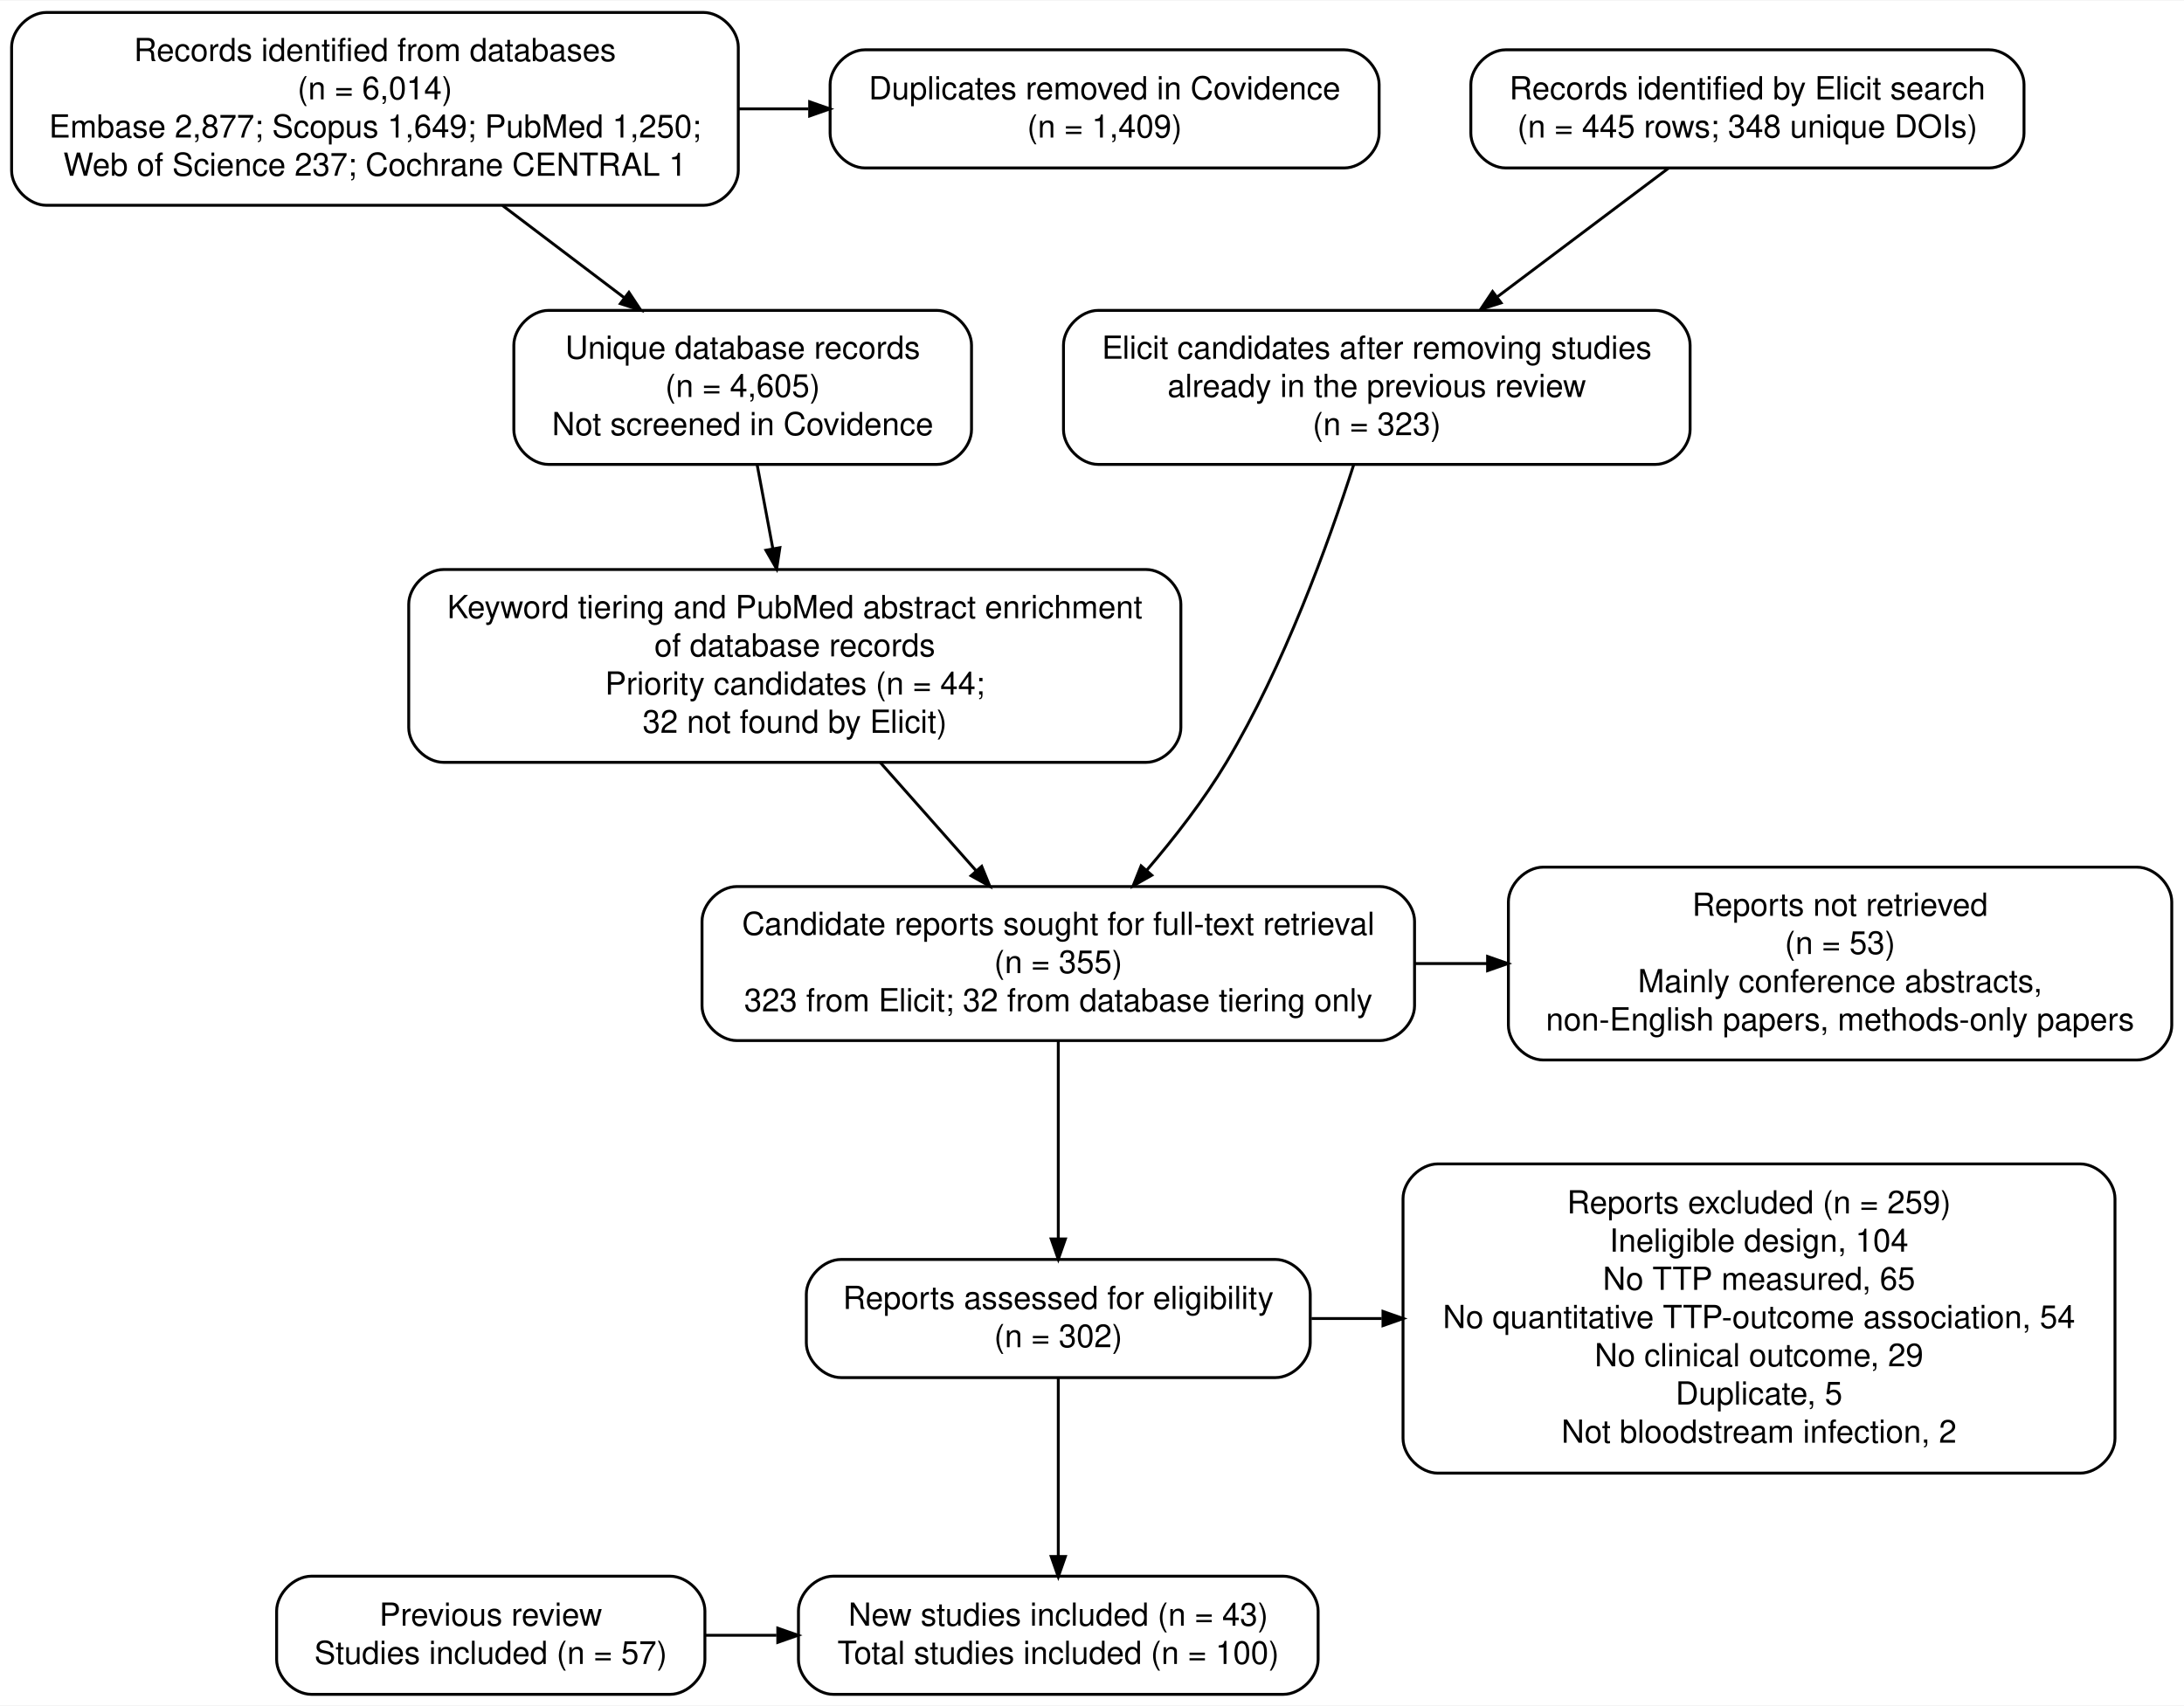
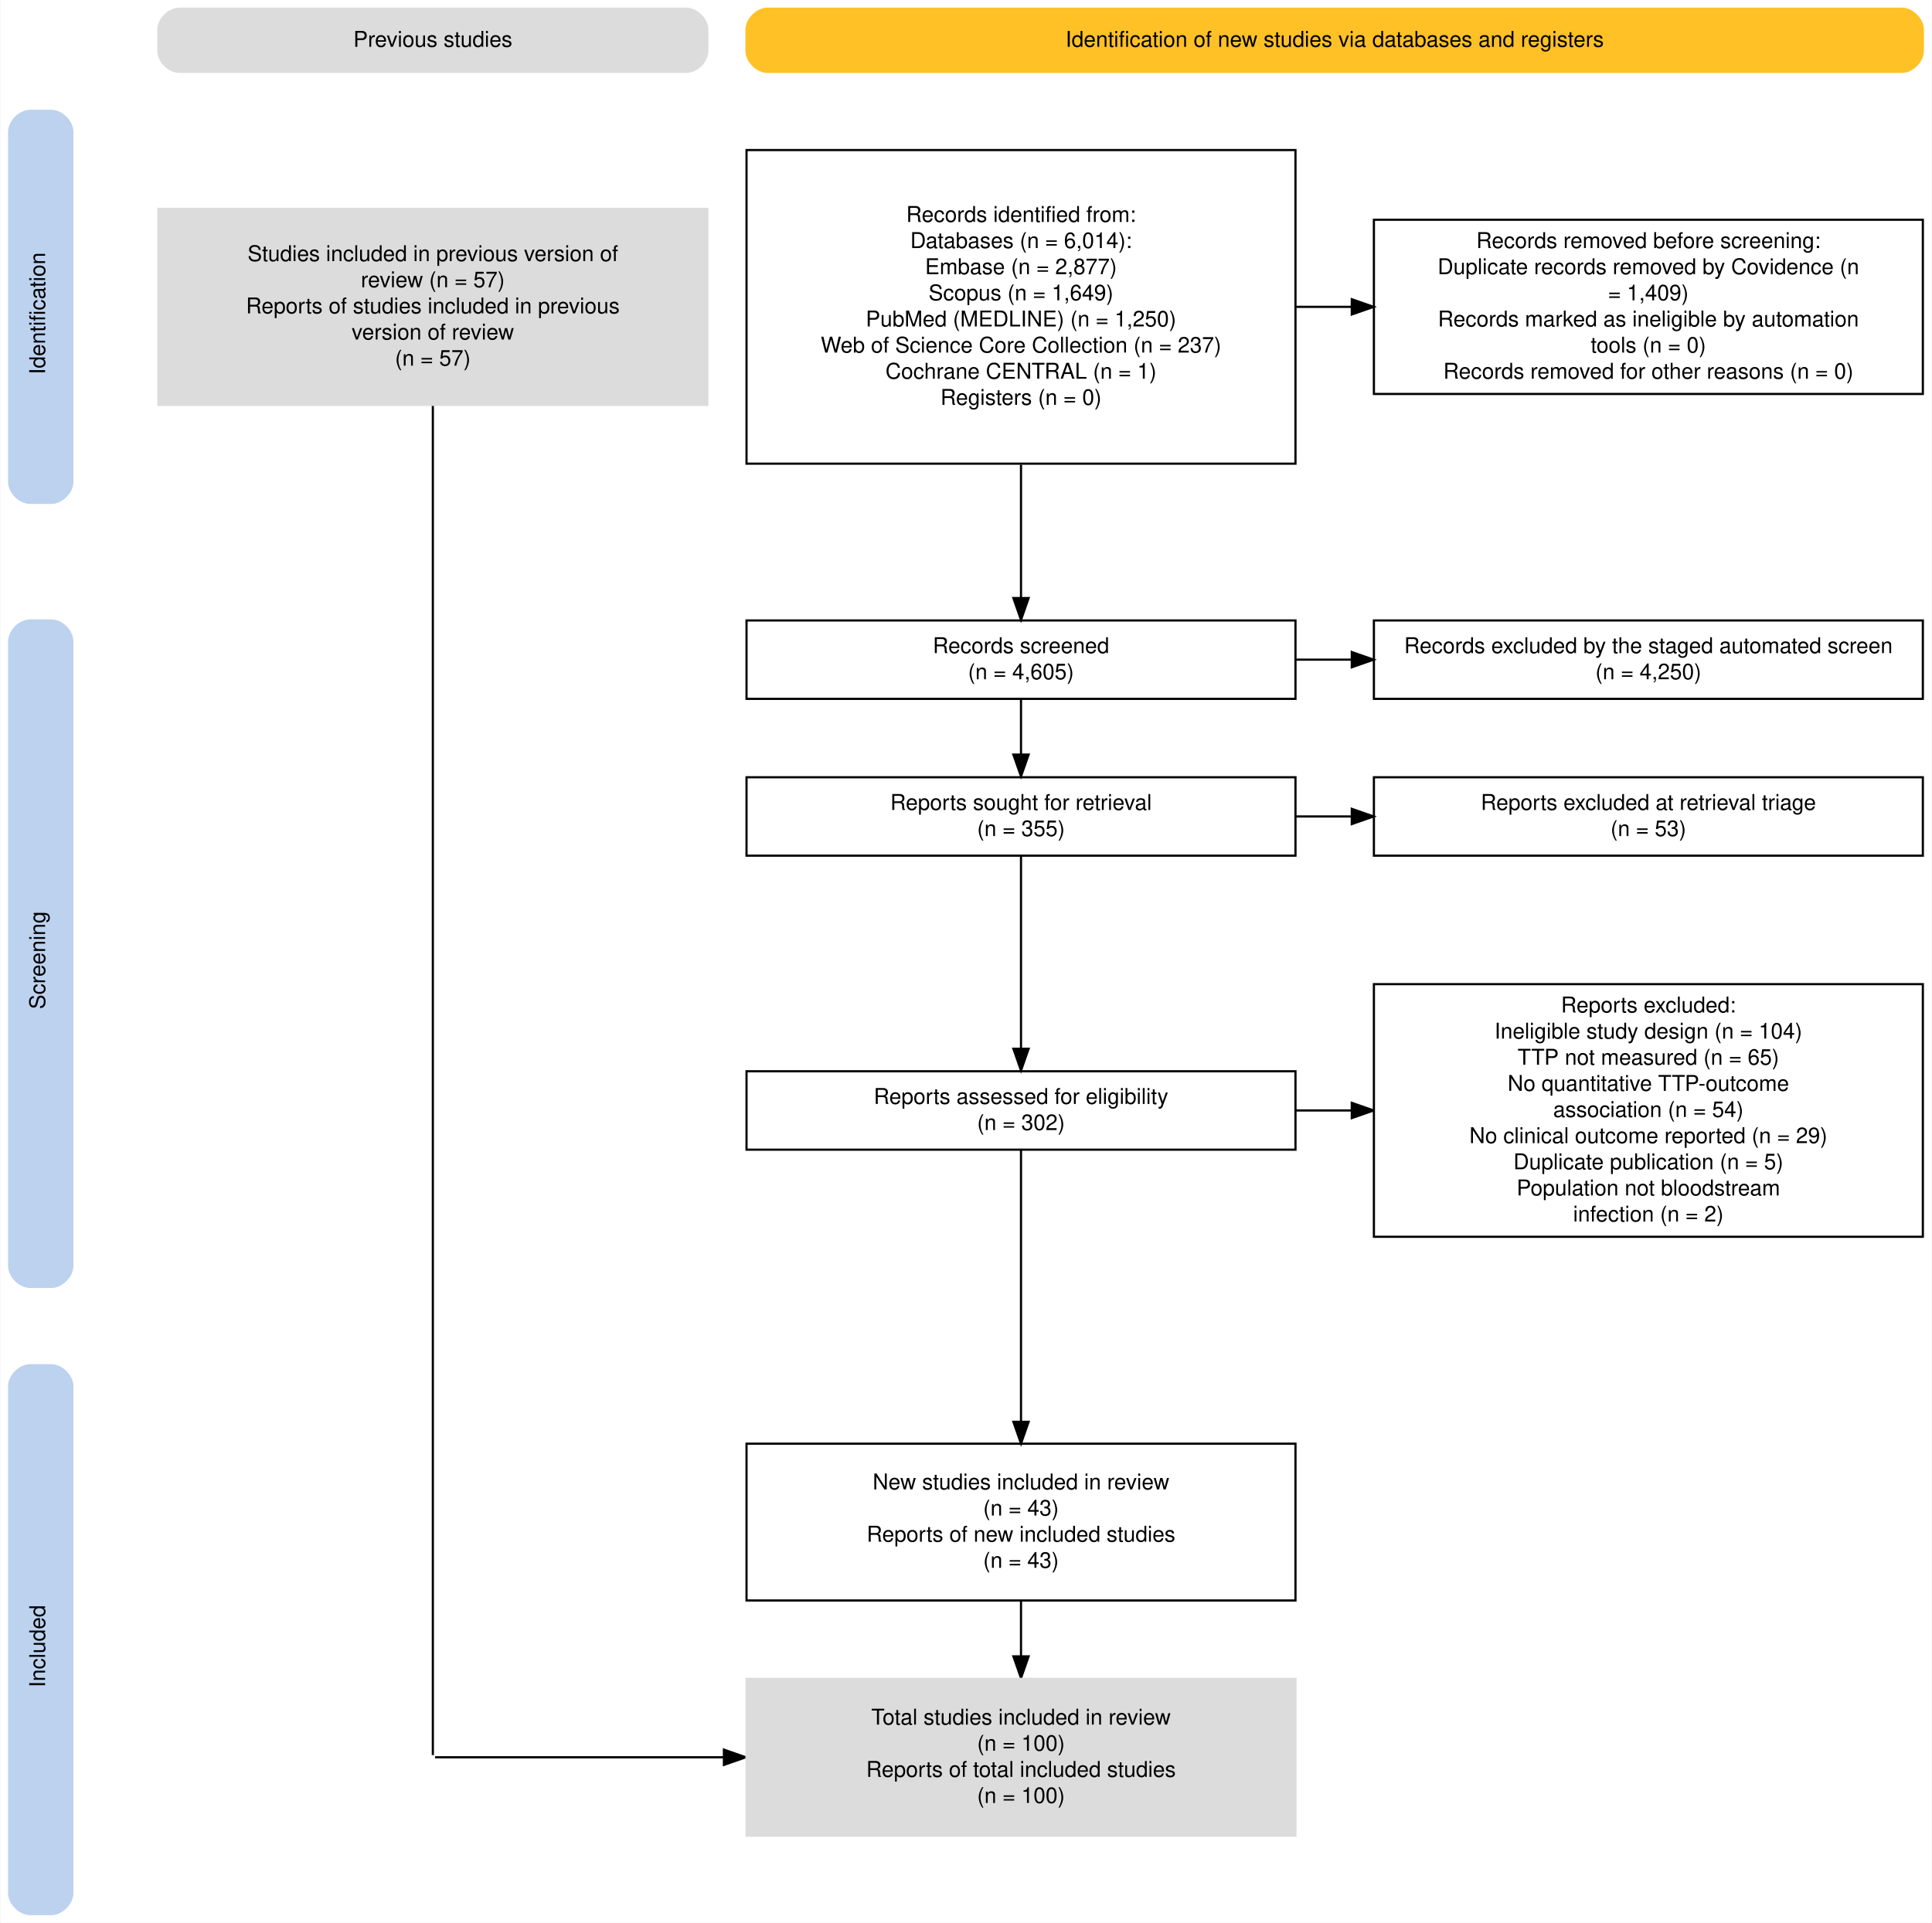
- <svg xmlns="http://www.w3.org/2000/svg" width="754pt" height="589pt" viewBox="0.00 0.00 754.27 588.80">
-   <g id="graph0" class="graph" transform="scale(1 1) rotate(0) translate(4 584.8)">
-     <polygon fill="#ffffff" stroke="transparent" points="-4,4 -4,-584.8 750.268,-584.8 750.268,4 -4,4" />
+ <svg xmlns="http://www.w3.org/2000/svg" xmlns:xlink="http://www.w3.org/1999/xlink" width="887pt" height="883pt" viewBox="0.00 0.00 886.50 882.90">
+   <g id="graph0" class="graph" transform="scale(1 1) rotate(0) translate(4 878.9)">
+     <g id="a_graph0">
+       <a xlink:title="Click the boxes for further information">
+         <polygon fill="#ffffff" stroke="transparent" points="-4,4 -4,-878.9 882.5,-878.9 882.5,4 -4,4" />
+       </a>
+     </g>
+     <g id="edge1" class="edge">
+       <path fill="none" stroke="#ffffff" d="M194.5,-845.879C194.5,-830.427 194.5,-805.202 194.5,-783.029" />
+     </g>
+     <g id="edge2" class="edge">
+       <path fill="none" stroke="#000000" d="M194.5,-692.747C194.5,-546.361 194.5,-93.895 194.5,-72.766" />
+     </g>
+     <g id="edge6" class="edge">
+       <path fill="none" stroke="#000000" d="M590.821,-738C599.202,-738 607.664,-738 616.091,-738" />
+       <polygon fill="#000000" stroke="#000000" points="616.346,-741.5 626.346,-738 616.346,-734.5 616.346,-741.5" />
+     </g>
+     <g id="edge7" class="edge">
+       <path fill="none" stroke="#000000" d="M464.5,-665.529C464.5,-643.967 464.5,-621.591 464.5,-604.602" />
+       <polygon fill="#000000" stroke="#000000" points="468,-604.278 464.5,-594.278 461,-604.278 468,-604.278" />
+     </g>
+     <g id="edge8" class="edge">
+       <path fill="none" stroke="#000000" d="M590.821,-576C599.202,-576 607.664,-576 616.091,-576" />
+       <polygon fill="#000000" stroke="#000000" points="616.346,-579.5 626.346,-576 616.346,-572.5 616.346,-579.5" />
+     </g>
+     <g id="edge9" class="edge">
+       <path fill="none" stroke="#000000" d="M464.5,-557.831C464.5,-550.131 464.5,-540.974 464.5,-532.417" />
+       <polygon fill="#000000" stroke="#000000" points="468,-532.413 464.5,-522.413 461,-532.413 468,-532.413" />
+     </g>
+     <g id="edge10" class="edge">
+       <path fill="none" stroke="#000000" d="M590.821,-504C599.202,-504 607.664,-504 616.091,-504" />
+       <polygon fill="#000000" stroke="#000000" points="616.346,-507.5 626.346,-504 616.346,-500.5 616.346,-507.5" />
+     </g>
+     <g id="edge11" class="edge">
+       <path fill="none" stroke="#000000" d="M464.5,-485.793C464.5,-463.148 464.5,-424.226 464.5,-397.587" />
+       <polygon fill="#000000" stroke="#000000" points="468,-397.349 464.5,-387.349 461,-397.349 468,-397.349" />
+     </g>
+     <g id="edge13" class="edge">
+       <path fill="none" stroke="#000000" d="M464.5,-350.878C464.5,-322.405 464.5,-266.301 464.5,-226.144" />
+       <polygon fill="#000000" stroke="#000000" points="468,-226.048 464.5,-216.048 461,-226.048 468,-226.048" />
+     </g>
+     <g id="edge12" class="edge">
+       <path fill="none" stroke="#000000" d="M590.821,-369C599.202,-369 607.664,-369 616.091,-369" />
+       <polygon fill="#000000" stroke="#000000" points="616.346,-372.5 626.346,-369 616.346,-365.5 616.346,-372.5" />
+     </g>
+     <g id="edge17" class="edge">
+       <path fill="none" stroke="#000000" d="M464.5,-143.737C464.5,-135.634 464.5,-126.931 464.5,-118.479" />
+       <polygon fill="#000000" stroke="#000000" points="468,-118.351 464.5,-108.351 461,-118.351 468,-118.351" />
+     </g>
+     <g id="edge3" class="edge">
+       <path fill="none" stroke="#000000" d="M195.274,-72C202.879,-72 265.254,-72 328.048,-72" />
+       <polygon fill="#000000" stroke="#000000" points="328.122,-75.5 338.122,-72 328.122,-68.5 328.122,-75.5" />
+     </g>
    <g id="node1" class="node">
-       <path fill="none" stroke="#000000" d="M238.978,-580.7C238.978,-580.7 12.007,-580.7 12.007,-580.7 6.007,-580.7 .007,-574.7 .007,-568.7 .007,-568.7 .007,-526.1 .007,-526.1 .007,-520.1 6.007,-514.1 12.007,-514.1 12.007,-514.1 238.978,-514.1 238.978,-514.1 244.978,-514.1 250.978,-520.1 250.978,-526.1 250.978,-526.1 250.978,-568.7 250.978,-568.7 250.978,-574.7 244.978,-580.7 238.978,-580.7" />
-       <text text-anchor="middle" x="125.493" y="-563.9" font-family="Helvetica,sans-Serif" font-size="11.00" fill="#000000">Records identified from databases</text>
-       <text text-anchor="middle" x="125.493" y="-550.7" font-family="Helvetica,sans-Serif" font-size="11.00" fill="#000000">(n = 6,014)</text>
-       <text text-anchor="middle" x="125.493" y="-537.5" font-family="Helvetica,sans-Serif" font-size="11.00" fill="#000000">Embase 2,877; Scopus 1,649; PubMed 1,250;</text>
-       <text text-anchor="middle" x="125.493" y="-524.3" font-family="Helvetica,sans-Serif" font-size="11.00" fill="#000000">Web of Science 237; Cochrane CENTRAL 1</text>
+       <g id="a_node1">
+         <a xlink:title="Blue identification box">
+           <path fill="#bcd2ee" stroke="#bcd2ee" d="M19.333,-828C19.333,-828 9.667,-828 9.667,-828 4.833,-828 0,-823.167 0,-818.333 0,-818.333 0,-657.667 0,-657.667 0,-652.833 4.833,-648 9.667,-648 9.667,-648 19.333,-648 19.333,-648 24.167,-648 29,-652.833 29,-657.667 29,-657.667 29,-818.333 29,-818.333 29,-823.167 24.167,-828 19.333,-828" />
+           <text text-anchor="middle" x="735" y="16.5" font-family="Helvetica,sans-Serif" font-size="10.00" fill="#000000" transform="rotate(-90)">Identification</text>
+         </a>
+       </g>
    </g>
    <g id="node2" class="node">
-       <path fill="none" stroke="#000000" d="M460.298,-567.802C460.298,-567.802 294.687,-567.802 294.687,-567.802 288.687,-567.802 282.687,-561.802 282.687,-555.802 282.687,-555.802 282.687,-538.998 282.687,-538.998 282.687,-532.998 288.687,-526.998 294.687,-526.998 294.687,-526.998 460.298,-526.998 460.298,-526.998 466.298,-526.998 472.298,-532.998 472.298,-538.998 472.298,-538.998 472.298,-555.802 472.298,-555.802 472.298,-561.802 466.298,-567.802 460.298,-567.802" />
-       <text text-anchor="middle" x="377.493" y="-550.7" font-family="Helvetica,sans-Serif" font-size="11.00" fill="#000000">Duplicates removed in Covidence</text>
-       <text text-anchor="middle" x="377.493" y="-537.5" font-family="Helvetica,sans-Serif" font-size="11.00" fill="#000000">(n = 1,409)</text>
-     </g>
-     <g id="edge1" class="edge">
-       <path fill="none" stroke="#000000" d="M251,-547.4C259.071,-547.4 267.141,-547.4 275.212,-547.4" />
-       <polygon fill="#000000" stroke="#000000" points="275.623,-549.85 282.623,-547.4 275.623,-544.95 275.623,-549.85" />
+       <g id="a_node2">
+         <a xlink:title="Blue screening box">
+           <path fill="#bcd2ee" stroke="#bcd2ee" d="M19.333,-594C19.333,-594 9.667,-594 9.667,-594 4.833,-594 0,-589.167 0,-584.333 0,-584.333 0,-297.667 0,-297.667 0,-292.833 4.833,-288 9.667,-288 9.667,-288 19.333,-288 19.333,-288 24.167,-288 29,-292.833 29,-297.667 29,-297.667 29,-584.333 29,-584.333 29,-589.167 24.167,-594 19.333,-594" />
+           <text text-anchor="middle" x="438" y="16.5" font-family="Helvetica,sans-Serif" font-size="10.00" fill="#000000" transform="rotate(-90)">Screening</text>
+         </a>
+       </g>
+     </g>
+     <g id="node3" class="node">
+       <g id="a_node3">
+         <a xlink:title="Blue included box">
+           <path fill="#bcd2ee" stroke="#bcd2ee" d="M19.333,-252C19.333,-252 9.667,-252 9.667,-252 4.833,-252 0,-247.167 0,-242.333 0,-242.333 0,-9.667 0,-9.667 0,-4.833 4.833,0 9.667,0 9.667,0 19.333,0 19.333,0 24.167,0 29,-4.833 29,-9.667 29,-9.667 29,-242.333 29,-242.333 29,-247.167 24.167,-252 19.333,-252" />
+           <text text-anchor="middle" x="123" y="16.5" font-family="Helvetica,sans-Serif" font-size="10.00" fill="#000000" transform="rotate(-90)">Included</text>
+         </a>
+       </g>
    </g>
    <g id="node4" class="node">
-       <path fill="none" stroke="#000000" d="M319.524,-477.801C319.524,-477.801 185.461,-477.801 185.461,-477.801 179.461,-477.801 173.461,-471.801 173.461,-465.801 173.461,-465.801 173.461,-436.599 173.461,-436.599 173.461,-430.599 179.461,-424.599 185.461,-424.599 185.461,-424.599 319.524,-424.599 319.524,-424.599 325.524,-424.599 331.524,-430.599 331.524,-436.599 331.524,-436.599 331.524,-465.801 331.524,-465.801 331.524,-471.801 325.524,-477.801 319.524,-477.801" />
-       <text text-anchor="middle" x="252.493" y="-461.1" font-family="Helvetica,sans-Serif" font-size="11.00" fill="#000000">Unique database records</text>
-       <text text-anchor="middle" x="252.493" y="-447.9" font-family="Helvetica,sans-Serif" font-size="11.00" fill="#000000">(n = 4,605)</text>
-       <text text-anchor="middle" x="252.493" y="-434.7" font-family="Helvetica,sans-Serif" font-size="11.00" fill="#000000">Not screened in Covidence</text>
-     </g>
-     <g id="edge3" class="edge">
-       <path fill="none" stroke="#000000" d="M169.555,-514.024C183.22,-503.672 198.215,-492.314 211.652,-482.136" />
-       <polygon fill="#000000" stroke="#000000" points="213.207,-484.032 217.307,-477.852 210.248,-480.126 213.207,-484.032" />
-     </g>
-     <g id="node3" class="node">
-       <path fill="none" stroke="#000000" d="M683.016,-567.802C683.016,-567.802 515.97,-567.802 515.97,-567.802 509.969,-567.802 503.969,-561.802 503.969,-555.802 503.969,-555.802 503.969,-538.998 503.969,-538.998 503.969,-532.998 509.969,-526.998 515.97,-526.998 515.97,-526.998 683.016,-526.998 683.016,-526.998 689.016,-526.998 695.016,-532.998 695.016,-538.998 695.016,-538.998 695.016,-555.802 695.016,-555.802 695.016,-561.802 689.016,-567.802 683.016,-567.802" />
-       <text text-anchor="middle" x="599.493" y="-550.7" font-family="Helvetica,sans-Serif" font-size="11.00" fill="#000000">Records identified by Elicit search</text>
-       <text text-anchor="middle" x="599.493" y="-537.5" font-family="Helvetica,sans-Serif" font-size="11.00" fill="#000000">(n = 445 rows; 348 unique DOIs)</text>
+       <g id="a_node4">
+         <a xlink:title="Grey title box; Previous studies">
+           <path fill="#dcdcdc" stroke="#dcdcdc" d="M310.833,-874.9C310.833,-874.9 78.167,-874.9 78.167,-874.9 73.333,-874.9 68.5,-870.067 68.5,-865.233 68.5,-865.233 68.5,-855.567 68.5,-855.567 68.5,-850.733 73.333,-845.9 78.167,-845.9 78.167,-845.9 310.833,-845.9 310.833,-845.9 315.667,-845.9 320.5,-850.733 320.5,-855.567 320.5,-855.567 320.5,-865.233 320.5,-865.233 320.5,-870.067 315.667,-874.9 310.833,-874.9" />
+           <text text-anchor="middle" x="194.5" y="-857.4" font-family="Helvetica,sans-Serif" font-size="10.00" fill="#000000">Previous studies</text>
+         </a>
+       </g>
    </g>
    <g id="node5" class="node">
-       <path fill="none" stroke="#000000" d="M567.695,-477.801C567.695,-477.801 375.29,-477.801 375.29,-477.801 369.29,-477.801 363.29,-471.801 363.29,-465.801 363.29,-465.801 363.29,-436.599 363.29,-436.599 363.29,-430.599 369.29,-424.599 375.29,-424.599 375.29,-424.599 567.695,-424.599 567.695,-424.599 573.695,-424.599 579.695,-430.599 579.695,-436.599 579.695,-436.599 579.695,-465.801 579.695,-465.801 579.695,-471.801 573.695,-477.801 567.695,-477.801" />
-       <text text-anchor="middle" x="471.493" y="-461.1" font-family="Helvetica,sans-Serif" font-size="11.00" fill="#000000">Elicit candidates after removing studies</text>
-       <text text-anchor="middle" x="471.493" y="-447.9" font-family="Helvetica,sans-Serif" font-size="11.00" fill="#000000">already in the previous review</text>
-       <text text-anchor="middle" x="471.493" y="-434.7" font-family="Helvetica,sans-Serif" font-size="11.00" fill="#000000">(n = 323)</text>
-     </g>
-     <g id="edge4" class="edge">
-       <path fill="none" stroke="#000000" d="M572.347,-526.999C555.189,-514.103 532.669,-497.178 513.263,-482.593" />
-       <polygon fill="#000000" stroke="#000000" points="514.418,-480.396 507.35,-478.149 511.474,-484.313 514.418,-480.396" />
+       <g id="a_node5">
+         <a xlink:title="Studies included in previous version of review">
+           <polygon fill="#dcdcdc" stroke="#dcdcdc" points="320.5,-783 68.5,-783 68.5,-693 320.5,-693 320.5,-783" />
+           <text text-anchor="middle" x="194.5" y="-759" font-family="Helvetica,sans-Serif" font-size="10.00" fill="#000000">Studies included in previous version of</text>
+           <text text-anchor="middle" x="194.5" y="-747" font-family="Helvetica,sans-Serif" font-size="10.00" fill="#000000">review (n = 57)</text>
+           <text text-anchor="middle" x="194.5" y="-735" font-family="Helvetica,sans-Serif" font-size="10.00" fill="#000000">Reports of studies included in previous</text>
+           <text text-anchor="middle" x="194.5" y="-723" font-family="Helvetica,sans-Serif" font-size="10.00" fill="#000000">version of review</text>
+           <text text-anchor="middle" x="194.5" y="-711" font-family="Helvetica,sans-Serif" font-size="10.00" fill="#000000">(n = 57)</text>
+         </a>
+       </g>
    </g>
    <g id="node6" class="node">
-       <path fill="none" stroke="#000000" d="M391.825,-388.3C391.825,-388.3 149.161,-388.3 149.161,-388.3 143.161,-388.3 137.161,-382.3 137.161,-376.3 137.161,-376.3 137.161,-333.7 137.161,-333.7 137.161,-327.7 143.161,-321.7 149.161,-321.7 149.161,-321.7 391.825,-321.7 391.825,-321.7 397.825,-321.7 403.825,-327.7 403.825,-333.7 403.825,-333.7 403.825,-376.3 403.825,-376.3 403.825,-382.3 397.825,-388.3 391.825,-388.3" />
-       <text text-anchor="middle" x="270.493" y="-371.5" font-family="Helvetica,sans-Serif" font-size="11.00" fill="#000000">Keyword tiering and PubMed abstract enrichment</text>
-       <text text-anchor="middle" x="270.493" y="-358.3" font-family="Helvetica,sans-Serif" font-size="11.00" fill="#000000">of database records</text>
-       <text text-anchor="middle" x="270.493" y="-345.1" font-family="Helvetica,sans-Serif" font-size="11.00" fill="#000000">Priority candidates (n = 44;</text>
-       <text text-anchor="middle" x="270.493" y="-331.9" font-family="Helvetica,sans-Serif" font-size="11.00" fill="#000000">32 not found by Elicit)</text>
-     </g>
-     <g id="edge6" class="edge">
-       <path fill="none" stroke="#000000" d="M257.507,-424.403C259.181,-415.456 261.086,-405.276 262.91,-395.522" />
-       <polygon fill="#000000" stroke="#000000" points="265.341,-395.851 264.221,-388.519 260.525,-394.949 265.341,-395.851" />
+       <g id="a_node6">
+         <a xlink:title="Yellow title box; Identification of new studies via databases and registers">
+           <path fill="#ffc125" stroke="#ffc125" d="M868.833,-874.9C868.833,-874.9 348.167,-874.9 348.167,-874.9 343.333,-874.9 338.5,-870.067 338.5,-865.233 338.5,-865.233 338.5,-855.567 338.5,-855.567 338.5,-850.733 343.333,-845.9 348.167,-845.9 348.167,-845.9 868.833,-845.9 868.833,-845.9 873.667,-845.9 878.5,-850.733 878.5,-855.567 878.5,-855.567 878.5,-865.233 878.5,-865.233 878.5,-870.067 873.667,-874.9 868.833,-874.9" />
+           <text text-anchor="middle" x="608.5" y="-857.4" font-family="Helvetica,sans-Serif" font-size="10.00" fill="#000000">Identification of new studies via databases and registers</text>
+         </a>
+       </g>
    </g>
    <g id="node7" class="node">
-       <path fill="none" stroke="#000000" d="M472.532,-278.801C472.532,-278.801 250.453,-278.801 250.453,-278.801 244.453,-278.801 238.453,-272.801 238.453,-266.801 238.453,-266.801 238.453,-237.599 238.453,-237.599 238.453,-231.599 244.453,-225.599 250.453,-225.599 250.453,-225.599 472.532,-225.599 472.532,-225.599 478.532,-225.599 484.532,-231.599 484.532,-237.599 484.532,-237.599 484.532,-266.801 484.532,-266.801 484.532,-272.801 478.532,-278.801 472.532,-278.801" />
-       <text text-anchor="middle" x="361.493" y="-262.1" font-family="Helvetica,sans-Serif" font-size="11.00" fill="#000000">Candidate reports sought for full-text retrieval</text>
-       <text text-anchor="middle" x="361.493" y="-248.9" font-family="Helvetica,sans-Serif" font-size="11.00" fill="#000000">(n = 355)</text>
-       <text text-anchor="middle" x="361.493" y="-235.7" font-family="Helvetica,sans-Serif" font-size="11.00" fill="#000000">323 from Elicit; 32 from database tiering only</text>
-     </g>
-     <g id="edge8" class="edge">
-       <path fill="none" stroke="#000000" d="M463.518,-424.492C454.83,-397.459 439.46,-354.997 419.493,-321.6 411.737,-308.628 401.614,-295.6 392.001,-284.392" />
-       <polygon fill="#000000" stroke="#000000" points="393.784,-282.708 387.335,-279.044 390.091,-285.93 393.784,-282.708" />
-     </g>
-     <g id="edge7" class="edge">
-       <path fill="none" stroke="#000000" d="M300.038,-321.624C310.659,-309.625 322.608,-296.127 333.127,-284.244" />
-       <polygon fill="#000000" stroke="#000000" points="335.043,-285.775 337.849,-278.91 331.375,-282.527 335.043,-285.775" />
+       <g id="a_node7">
+         <a xlink:title="Records identified from: Databases and Registers">
+           <polygon fill="none" stroke="#000000" points="590.5,-810 338.5,-810 338.5,-666 590.5,-666 590.5,-810" />
+           <text text-anchor="middle" x="464.5" y="-777" font-family="Helvetica,sans-Serif" font-size="10.00" fill="#000000">Records identified from:</text>
+           <text text-anchor="middle" x="464.5" y="-765" font-family="Helvetica,sans-Serif" font-size="10.00" fill="#000000">Databases (n = 6,014):</text>
+           <text text-anchor="middle" x="464.5" y="-753" font-family="Helvetica,sans-Serif" font-size="10.00" fill="#000000">Embase (n = 2,877)</text>
+           <text text-anchor="middle" x="464.5" y="-741" font-family="Helvetica,sans-Serif" font-size="10.00" fill="#000000">Scopus (n = 1,649)</text>
+           <text text-anchor="middle" x="464.5" y="-729" font-family="Helvetica,sans-Serif" font-size="10.00" fill="#000000">PubMed (MEDLINE) (n = 1,250)</text>
+           <text text-anchor="middle" x="464.5" y="-717" font-family="Helvetica,sans-Serif" font-size="10.00" fill="#000000">Web of Science Core Collection (n = 237)</text>
+           <text text-anchor="middle" x="464.5" y="-705" font-family="Helvetica,sans-Serif" font-size="10.00" fill="#000000">Cochrane CENTRAL (n = 1)</text>
+           <text text-anchor="middle" x="464.5" y="-693" font-family="Helvetica,sans-Serif" font-size="10.00" fill="#000000">Registers (n = 0)</text>
+         </a>
+       </g>
    </g>
    <g id="node8" class="node">
-       <path fill="none" stroke="#000000" d="M734.044,-285.5C734.044,-285.5 528.942,-285.5 528.942,-285.5 522.942,-285.5 516.942,-279.5 516.942,-273.5 516.942,-273.5 516.942,-230.9 516.942,-230.9 516.942,-224.9 522.942,-218.9 528.942,-218.9 528.942,-218.9 734.044,-218.9 734.044,-218.9 740.044,-218.9 746.044,-224.9 746.044,-230.9 746.044,-230.9 746.044,-273.5 746.044,-273.5 746.044,-279.5 740.044,-285.5 734.044,-285.5" />
-       <text text-anchor="middle" x="631.493" y="-268.7" font-family="Helvetica,sans-Serif" font-size="11.00" fill="#000000">Reports not retrieved</text>
-       <text text-anchor="middle" x="631.493" y="-255.5" font-family="Helvetica,sans-Serif" font-size="11.00" fill="#000000">(n = 53)</text>
-       <text text-anchor="middle" x="631.493" y="-242.3" font-family="Helvetica,sans-Serif" font-size="11.00" fill="#000000">Mainly conference abstracts,</text>
-       <text text-anchor="middle" x="631.493" y="-229.1" font-family="Helvetica,sans-Serif" font-size="11.00" fill="#000000">non-English papers, methods-only papers</text>
-     </g>
-     <g id="edge9" class="edge">
-       <path fill="none" stroke="#000000" d="M484.627,-252.2C492.994,-252.2 501.36,-252.2 509.726,-252.2" />
-       <polygon fill="#000000" stroke="#000000" points="509.754,-254.65 516.754,-252.2 509.754,-249.75 509.754,-254.65" />
+       <g id="a_node8">
+         <a xlink:title="Duplicate records">
+           <polygon fill="none" stroke="#000000" points="878.5,-778 626.5,-778 626.5,-698 878.5,-698 878.5,-778" />
+           <text text-anchor="middle" x="752.5" y="-765" font-family="Helvetica,sans-Serif" font-size="10.00" fill="#000000">Records removed before screening:</text>
+           <text text-anchor="middle" x="752.5" y="-753" font-family="Helvetica,sans-Serif" font-size="10.00" fill="#000000">Duplicate records removed by Covidence (n</text>
+           <text text-anchor="middle" x="752.5" y="-741" font-family="Helvetica,sans-Serif" font-size="10.00" fill="#000000">= 1,409)</text>
+           <text text-anchor="middle" x="752.5" y="-729" font-family="Helvetica,sans-Serif" font-size="10.00" fill="#000000">Records marked as ineligible by automation</text>
+           <text text-anchor="middle" x="752.5" y="-717" font-family="Helvetica,sans-Serif" font-size="10.00" fill="#000000">tools (n = 0)</text>
+           <text text-anchor="middle" x="752.5" y="-705" font-family="Helvetica,sans-Serif" font-size="10.00" fill="#000000">Records removed for other reasons (n = 0)</text>
+         </a>
+       </g>
    </g>
    <g id="node9" class="node">
-       <path fill="none" stroke="#000000" d="M436.509,-150.002C436.509,-150.002 286.476,-150.002 286.476,-150.002 280.476,-150.002 274.476,-144.002 274.476,-138.002 274.476,-138.002 274.476,-121.198 274.476,-121.198 274.476,-115.198 280.476,-109.198 286.476,-109.198 286.476,-109.198 436.509,-109.198 436.509,-109.198 442.509,-109.198 448.509,-115.198 448.509,-121.198 448.509,-121.198 448.509,-138.002 448.509,-138.002 448.509,-144.002 442.509,-150.002 436.509,-150.002" />
-       <text text-anchor="middle" x="361.493" y="-132.9" font-family="Helvetica,sans-Serif" font-size="11.00" fill="#000000">Reports assessed for eligibility</text>
-       <text text-anchor="middle" x="361.493" y="-119.7" font-family="Helvetica,sans-Serif" font-size="11.00" fill="#000000">(n = 302)</text>
-     </g>
-     <g id="edge10" class="edge">
-       <path fill="none" stroke="#000000" d="M361.493,-225.598C361.493,-205.401 361.493,-177.712 361.493,-157.26" />
-       <polygon fill="#000000" stroke="#000000" points="363.943,-157.079 361.493,-150.079 359.043,-157.079 363.943,-157.079" />
+       <g id="a_node9">
+         <a xlink:title="Records screened (databases and registers)">
+           <polygon fill="none" stroke="#000000" points="590.5,-594 338.5,-594 338.5,-558 590.5,-558 590.5,-594" />
+           <text text-anchor="middle" x="464.5" y="-579" font-family="Helvetica,sans-Serif" font-size="10.00" fill="#000000">Records screened</text>
+           <text text-anchor="middle" x="464.5" y="-567" font-family="Helvetica,sans-Serif" font-size="10.00" fill="#000000">(n = 4,605)</text>
+         </a>
+       </g>
    </g>
    <g id="node10" class="node">
-       <path fill="none" stroke="#000000" d="M714.434,-183.001C714.434,-183.001 492.551,-183.001 492.551,-183.001 486.551,-183.001 480.551,-177.001 480.551,-171.001 480.551,-171.001 480.551,-88.199 480.551,-88.199 480.551,-82.199 486.551,-76.199 492.551,-76.199 492.551,-76.199 714.434,-76.199 714.434,-76.199 720.434,-76.199 726.434,-82.199 726.434,-88.199 726.434,-88.199 726.434,-171.001 726.434,-171.001 726.434,-177.001 720.434,-183.001 714.434,-183.001" />
-       <text text-anchor="middle" x="603.493" y="-165.9" font-family="Helvetica,sans-Serif" font-size="11.00" fill="#000000">Reports excluded (n = 259)</text>
-       <text text-anchor="middle" x="603.493" y="-152.7" font-family="Helvetica,sans-Serif" font-size="11.00" fill="#000000">Ineligible design, 104</text>
-       <text text-anchor="middle" x="603.493" y="-139.5" font-family="Helvetica,sans-Serif" font-size="11.00" fill="#000000">No TTP measured, 65</text>
-       <text text-anchor="middle" x="603.493" y="-126.3" font-family="Helvetica,sans-Serif" font-size="11.00" fill="#000000">No quantitative TTP-outcome association, 54</text>
-       <text text-anchor="middle" x="603.493" y="-113.1" font-family="Helvetica,sans-Serif" font-size="11.00" fill="#000000">No clinical outcome, 29</text>
-       <text text-anchor="middle" x="603.493" y="-99.9" font-family="Helvetica,sans-Serif" font-size="11.00" fill="#000000">Duplicate, 5</text>
-       <text text-anchor="middle" x="603.493" y="-86.7" font-family="Helvetica,sans-Serif" font-size="11.00" fill="#000000">Not bloodstream infection, 2</text>
-     </g>
-     <g id="edge11" class="edge">
-       <path fill="none" stroke="#000000" d="M448.934,-129.6C457.023,-129.6 465.113,-129.6 473.202,-129.6" />
-       <polygon fill="#000000" stroke="#000000" points="473.631,-132.05 480.631,-129.6 473.631,-127.15 473.631,-132.05" />
+       <g id="a_node10">
+         <a xlink:title="Records excluded (databases and registers)">
+           <polygon fill="none" stroke="#000000" points="878.5,-594 626.5,-594 626.5,-558 878.5,-558 878.5,-594" />
+           <text text-anchor="middle" x="752.5" y="-579" font-family="Helvetica,sans-Serif" font-size="10.00" fill="#000000">Records excluded by the staged automated screen</text>
+           <text text-anchor="middle" x="752.5" y="-567" font-family="Helvetica,sans-Serif" font-size="10.00" fill="#000000">(n = 4,250)</text>
+         </a>
+       </g>
+     </g>
+     <g id="node11" class="node">
+       <g id="a_node11">
+         <a xlink:title="Reports sought for retrieval (databases and registers)">
+           <polygon fill="none" stroke="#000000" points="590.5,-522 338.5,-522 338.5,-486 590.5,-486 590.5,-522" />
+           <text text-anchor="middle" x="464.5" y="-507" font-family="Helvetica,sans-Serif" font-size="10.00" fill="#000000">Reports sought for retrieval</text>
+           <text text-anchor="middle" x="464.5" y="-495" font-family="Helvetica,sans-Serif" font-size="10.00" fill="#000000">(n = 355)</text>
+         </a>
+       </g>
    </g>
    <g id="node12" class="node">
-       <path fill="none" stroke="#000000" d="M439.23,-40.602C439.23,-40.602 283.755,-40.602 283.755,-40.602 277.755,-40.602 271.755,-34.602 271.755,-28.602 271.755,-28.602 271.755,-11.798 271.755,-11.798 271.755,-5.798 277.755,.202 283.755,.202 283.755,.202 439.23,.202 439.23,.202 445.23,.202 451.23,-5.798 451.23,-11.798 451.23,-11.798 451.23,-28.602 451.23,-28.602 451.23,-34.602 445.23,-40.602 439.23,-40.602" />
-       <text text-anchor="middle" x="361.493" y="-23.5" font-family="Helvetica,sans-Serif" font-size="11.00" fill="#000000">New studies included (n = 43)</text>
-       <text text-anchor="middle" x="361.493" y="-10.3" font-family="Helvetica,sans-Serif" font-size="11.00" fill="#000000">Total studies included (n = 100)</text>
-     </g>
-     <g id="edge12" class="edge">
-       <path fill="none" stroke="#000000" d="M361.493,-109.279C361.493,-91.855 361.493,-66.605 361.493,-47.433" />
-       <polygon fill="#000000" stroke="#000000" points="363.943,-47.412 361.493,-40.412 359.043,-47.412 363.943,-47.412" />
-     </g>
-     <g id="node11" class="node">
-       <path fill="none" stroke="#000000" d="M227.446,-40.602C227.446,-40.602 103.539,-40.602 103.539,-40.602 97.539,-40.602 91.539,-34.602 91.539,-28.602 91.539,-28.602 91.539,-11.798 91.539,-11.798 91.539,-5.798 97.539,.202 103.539,.202 103.539,.202 227.446,.202 227.446,.202 233.446,.202 239.446,-5.798 239.446,-11.798 239.446,-11.798 239.446,-28.602 239.446,-28.602 239.446,-34.602 233.446,-40.602 227.446,-40.602" />
-       <text text-anchor="middle" x="165.493" y="-23.5" font-family="Helvetica,sans-Serif" font-size="11.00" fill="#000000">Previous review</text>
-       <text text-anchor="middle" x="165.493" y="-10.3" font-family="Helvetica,sans-Serif" font-size="11.00" fill="#000000">Studies included (n = 57)</text>
-     </g>
-     <g id="edge13" class="edge">
-       <path fill="none" stroke="#000000" d="M239.758,-20.2C247.889,-20.2 256.02,-20.2 264.151,-20.2" />
-       <polygon fill="#000000" stroke="#000000" points="264.618,-22.65 271.618,-20.2 264.618,-17.75 264.618,-22.65" />
+       <g id="a_node12">
+         <a xlink:title="Reports not retrieved (databases and registers)">
+           <polygon fill="none" stroke="#000000" points="878.5,-522 626.5,-522 626.5,-486 878.5,-486 878.5,-522" />
+           <text text-anchor="middle" x="752.5" y="-507" font-family="Helvetica,sans-Serif" font-size="10.00" fill="#000000">Reports excluded at retrieval triage</text>
+           <text text-anchor="middle" x="752.5" y="-495" font-family="Helvetica,sans-Serif" font-size="10.00" fill="#000000">(n = 53)</text>
+         </a>
+       </g>
+     </g>
+     <g id="node13" class="node">
+       <g id="a_node13">
+         <a xlink:title="Reports assessed for eligibility (databases and registers)">
+           <polygon fill="none" stroke="#000000" points="590.5,-387 338.5,-387 338.5,-351 590.5,-351 590.5,-387" />
+           <text text-anchor="middle" x="464.5" y="-372" font-family="Helvetica,sans-Serif" font-size="10.00" fill="#000000">Reports assessed for eligibility</text>
+           <text text-anchor="middle" x="464.5" y="-360" font-family="Helvetica,sans-Serif" font-size="10.00" fill="#000000">(n = 302)</text>
+         </a>
+       </g>
+     </g>
+     <g id="node14" class="node">
+       <g id="a_node14">
+         <a xlink:title="Reports excluded (databases and registers)">
+           <polygon fill="#ffffff" stroke="#000000" points="878.5,-427 626.5,-427 626.5,-311 878.5,-311 878.5,-427" />
+           <text text-anchor="middle" x="752.5" y="-414" font-family="Helvetica,sans-Serif" font-size="10.00" fill="#000000">Reports excluded:</text>
+           <text text-anchor="middle" x="752.5" y="-402" font-family="Helvetica,sans-Serif" font-size="10.00" fill="#000000">Ineligible study design (n = 104)</text>
+           <text text-anchor="middle" x="752.5" y="-390" font-family="Helvetica,sans-Serif" font-size="10.00" fill="#000000">TTP not measured (n = 65)</text>
+           <text text-anchor="middle" x="752.5" y="-378" font-family="Helvetica,sans-Serif" font-size="10.00" fill="#000000">No quantitative TTP-outcome</text>
+           <text text-anchor="middle" x="752.5" y="-366" font-family="Helvetica,sans-Serif" font-size="10.00" fill="#000000">association (n = 54)</text>
+           <text text-anchor="middle" x="752.5" y="-354" font-family="Helvetica,sans-Serif" font-size="10.00" fill="#000000">No clinical outcome reported (n = 29)</text>
+           <text text-anchor="middle" x="752.5" y="-342" font-family="Helvetica,sans-Serif" font-size="10.00" fill="#000000">Duplicate publication (n = 5)</text>
+           <text text-anchor="middle" x="752.5" y="-330" font-family="Helvetica,sans-Serif" font-size="10.00" fill="#000000">Population not bloodstream</text>
+           <text text-anchor="middle" x="752.5" y="-318" font-family="Helvetica,sans-Serif" font-size="10.00" fill="#000000">infection (n = 2)</text>
+         </a>
+       </g>
+     </g>
+     <g id="node15" class="node">
+       <g id="a_node15">
+         <a xlink:title="New studies included in review">
+           <polygon fill="none" stroke="#000000" points="590.5,-216 338.5,-216 338.5,-144 590.5,-144 590.5,-216" />
+           <text text-anchor="middle" x="464.5" y="-195" font-family="Helvetica,sans-Serif" font-size="10.00" fill="#000000">New studies included in review</text>
+           <text text-anchor="middle" x="464.5" y="-183" font-family="Helvetica,sans-Serif" font-size="10.00" fill="#000000">(n = 43)</text>
+           <text text-anchor="middle" x="464.5" y="-171" font-family="Helvetica,sans-Serif" font-size="10.00" fill="#000000">Reports of new included studies</text>
+           <text text-anchor="middle" x="464.5" y="-159" font-family="Helvetica,sans-Serif" font-size="10.00" fill="#000000">(n = 43)</text>
+         </a>
+       </g>
+     </g>
+     <g id="node16" class="node">
+       <g id="a_node16">
+         <a xlink:title="Total studies included in review">
+           <polygon fill="#dcdcdc" stroke="#dcdcdc" points="590.5,-108 338.5,-108 338.5,-36 590.5,-36 590.5,-108" />
+           <text text-anchor="middle" x="464.5" y="-87" font-family="Helvetica,sans-Serif" font-size="10.00" fill="#000000">Total studies included in review</text>
+           <text text-anchor="middle" x="464.5" y="-75" font-family="Helvetica,sans-Serif" font-size="10.00" fill="#000000">(n = 100)</text>
+           <text text-anchor="middle" x="464.5" y="-63" font-family="Helvetica,sans-Serif" font-size="10.00" fill="#000000">Reports of total included studies</text>
+           <text text-anchor="middle" x="464.5" y="-51" font-family="Helvetica,sans-Serif" font-size="10.00" fill="#000000">(n = 100)</text>
+         </a>
+       </g>
+     </g>
+     <g id="node17" class="node">
+       <polygon fill="none" stroke="#ffffff" points="195,-72.5 194,-72.5 194,-71.5 195,-71.5 195,-72.5" />
    </g>
  </g>
</svg>
